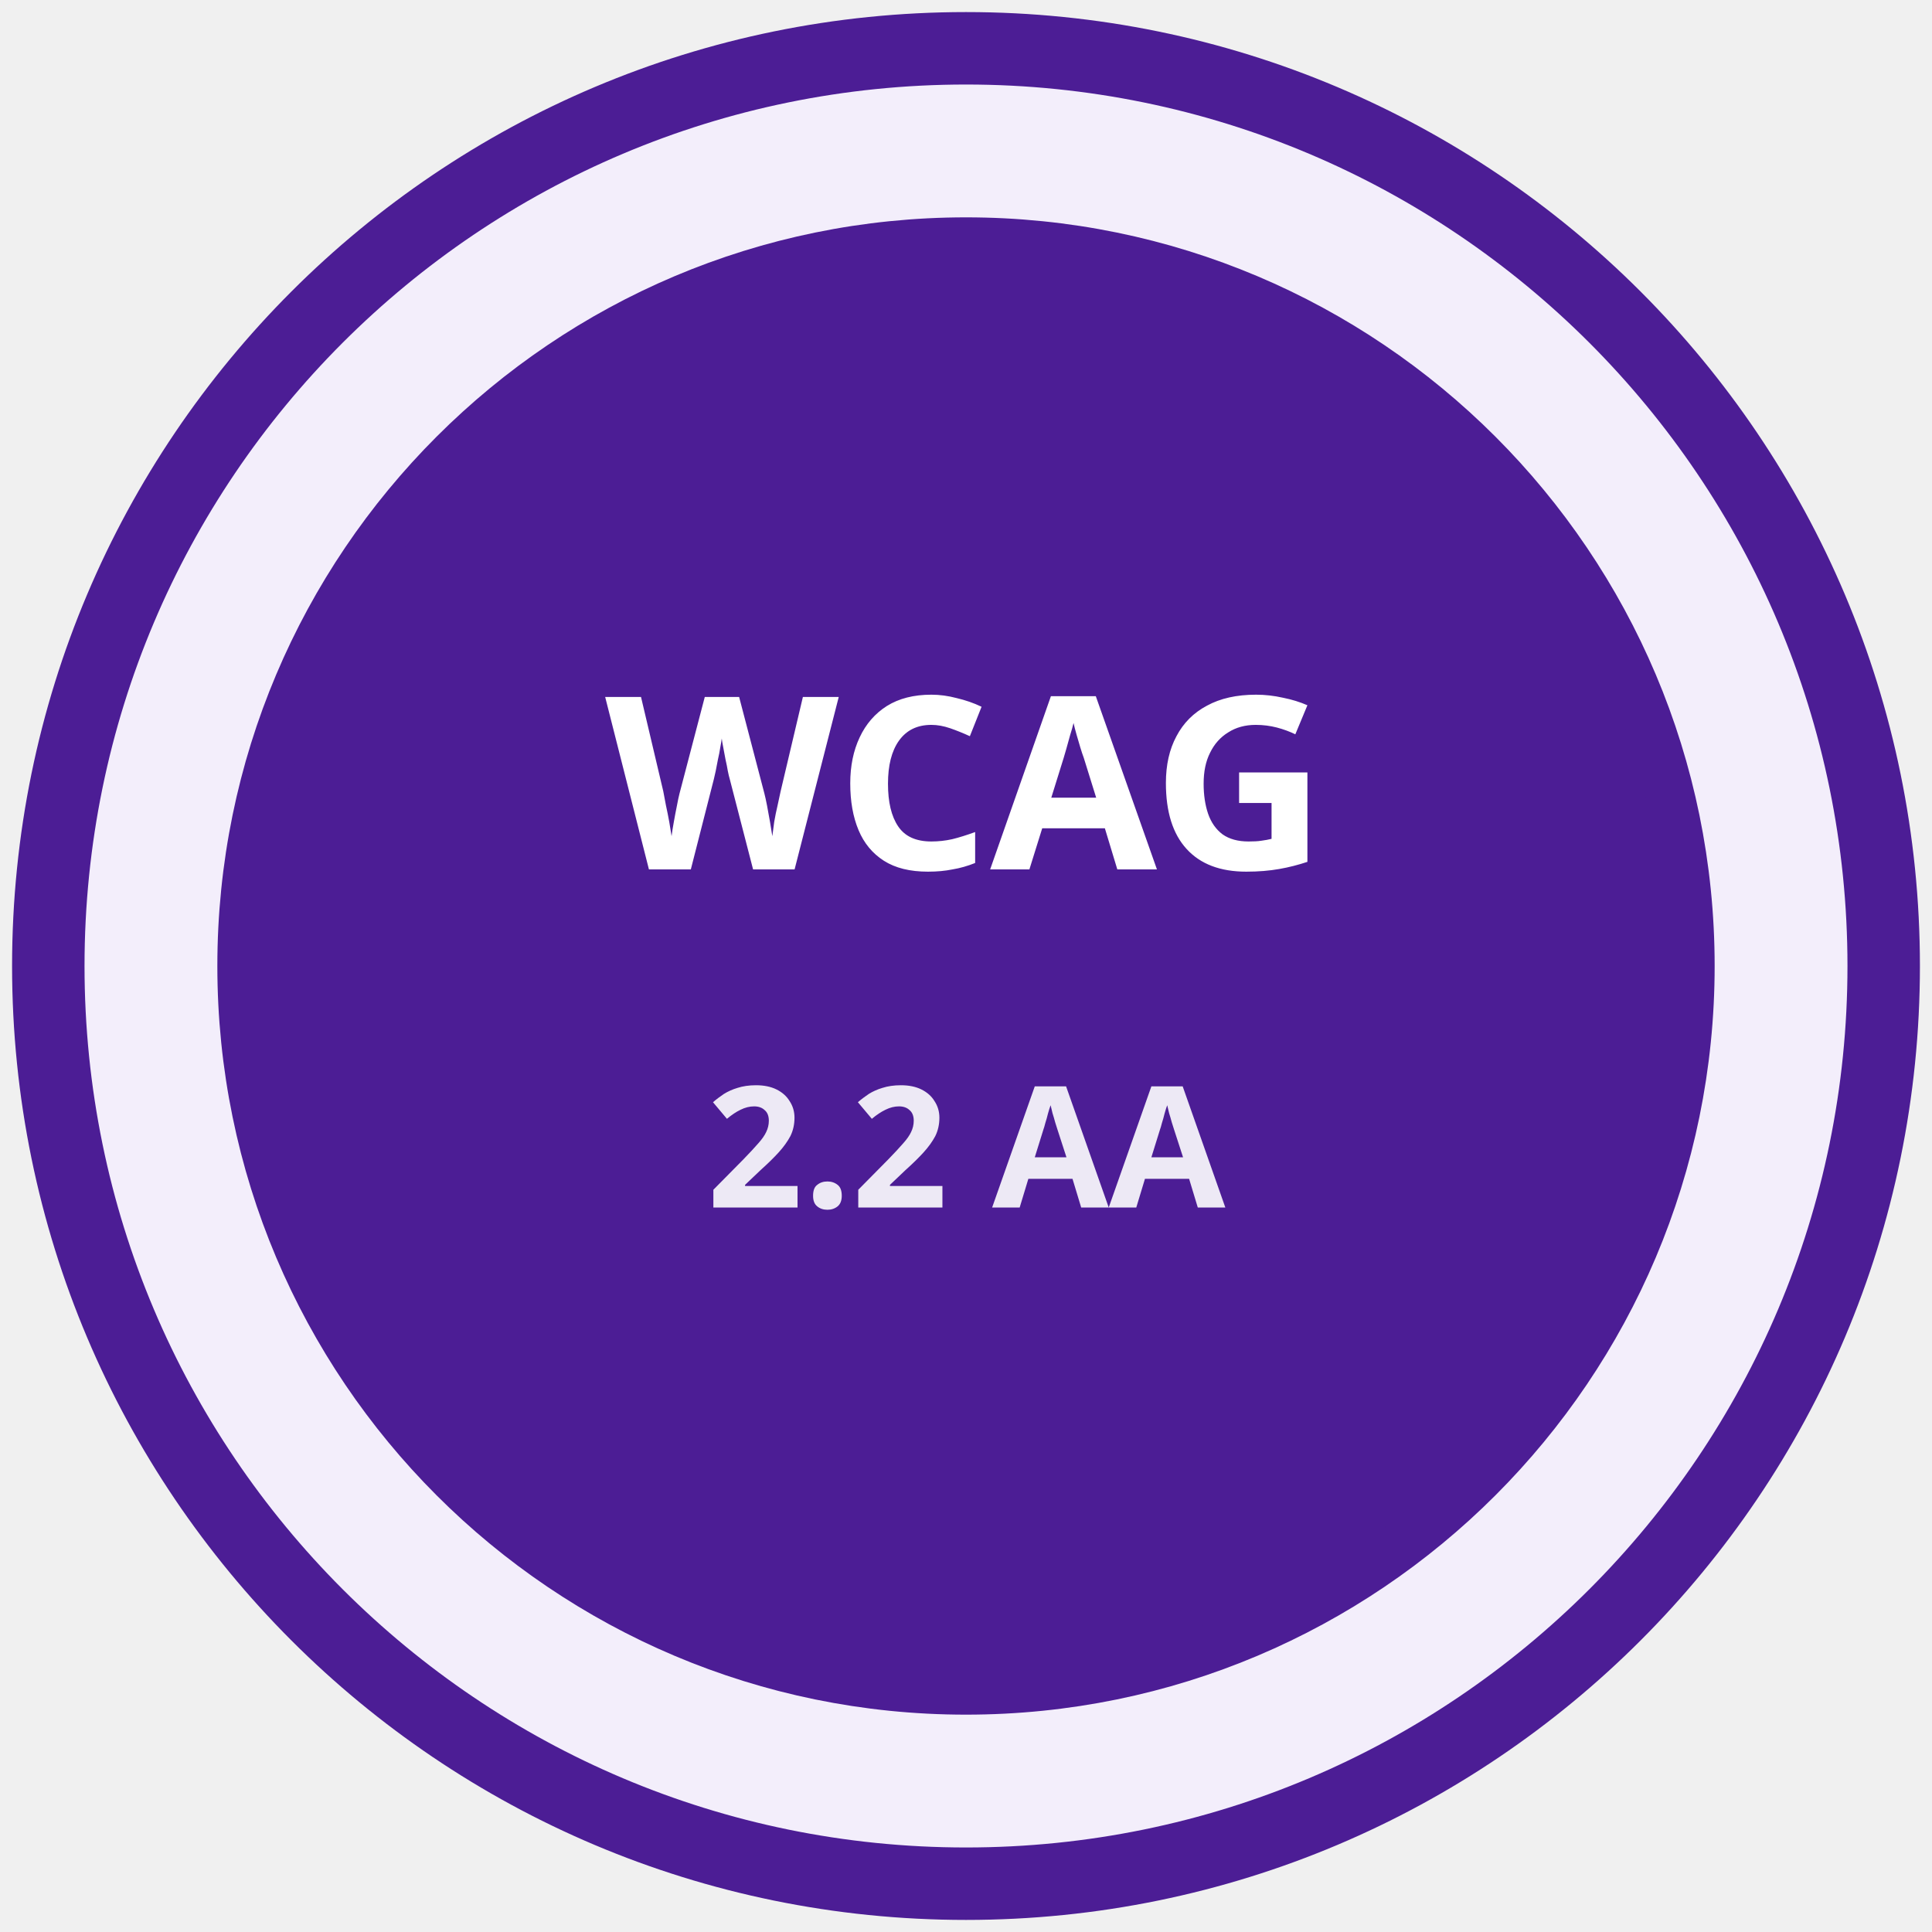
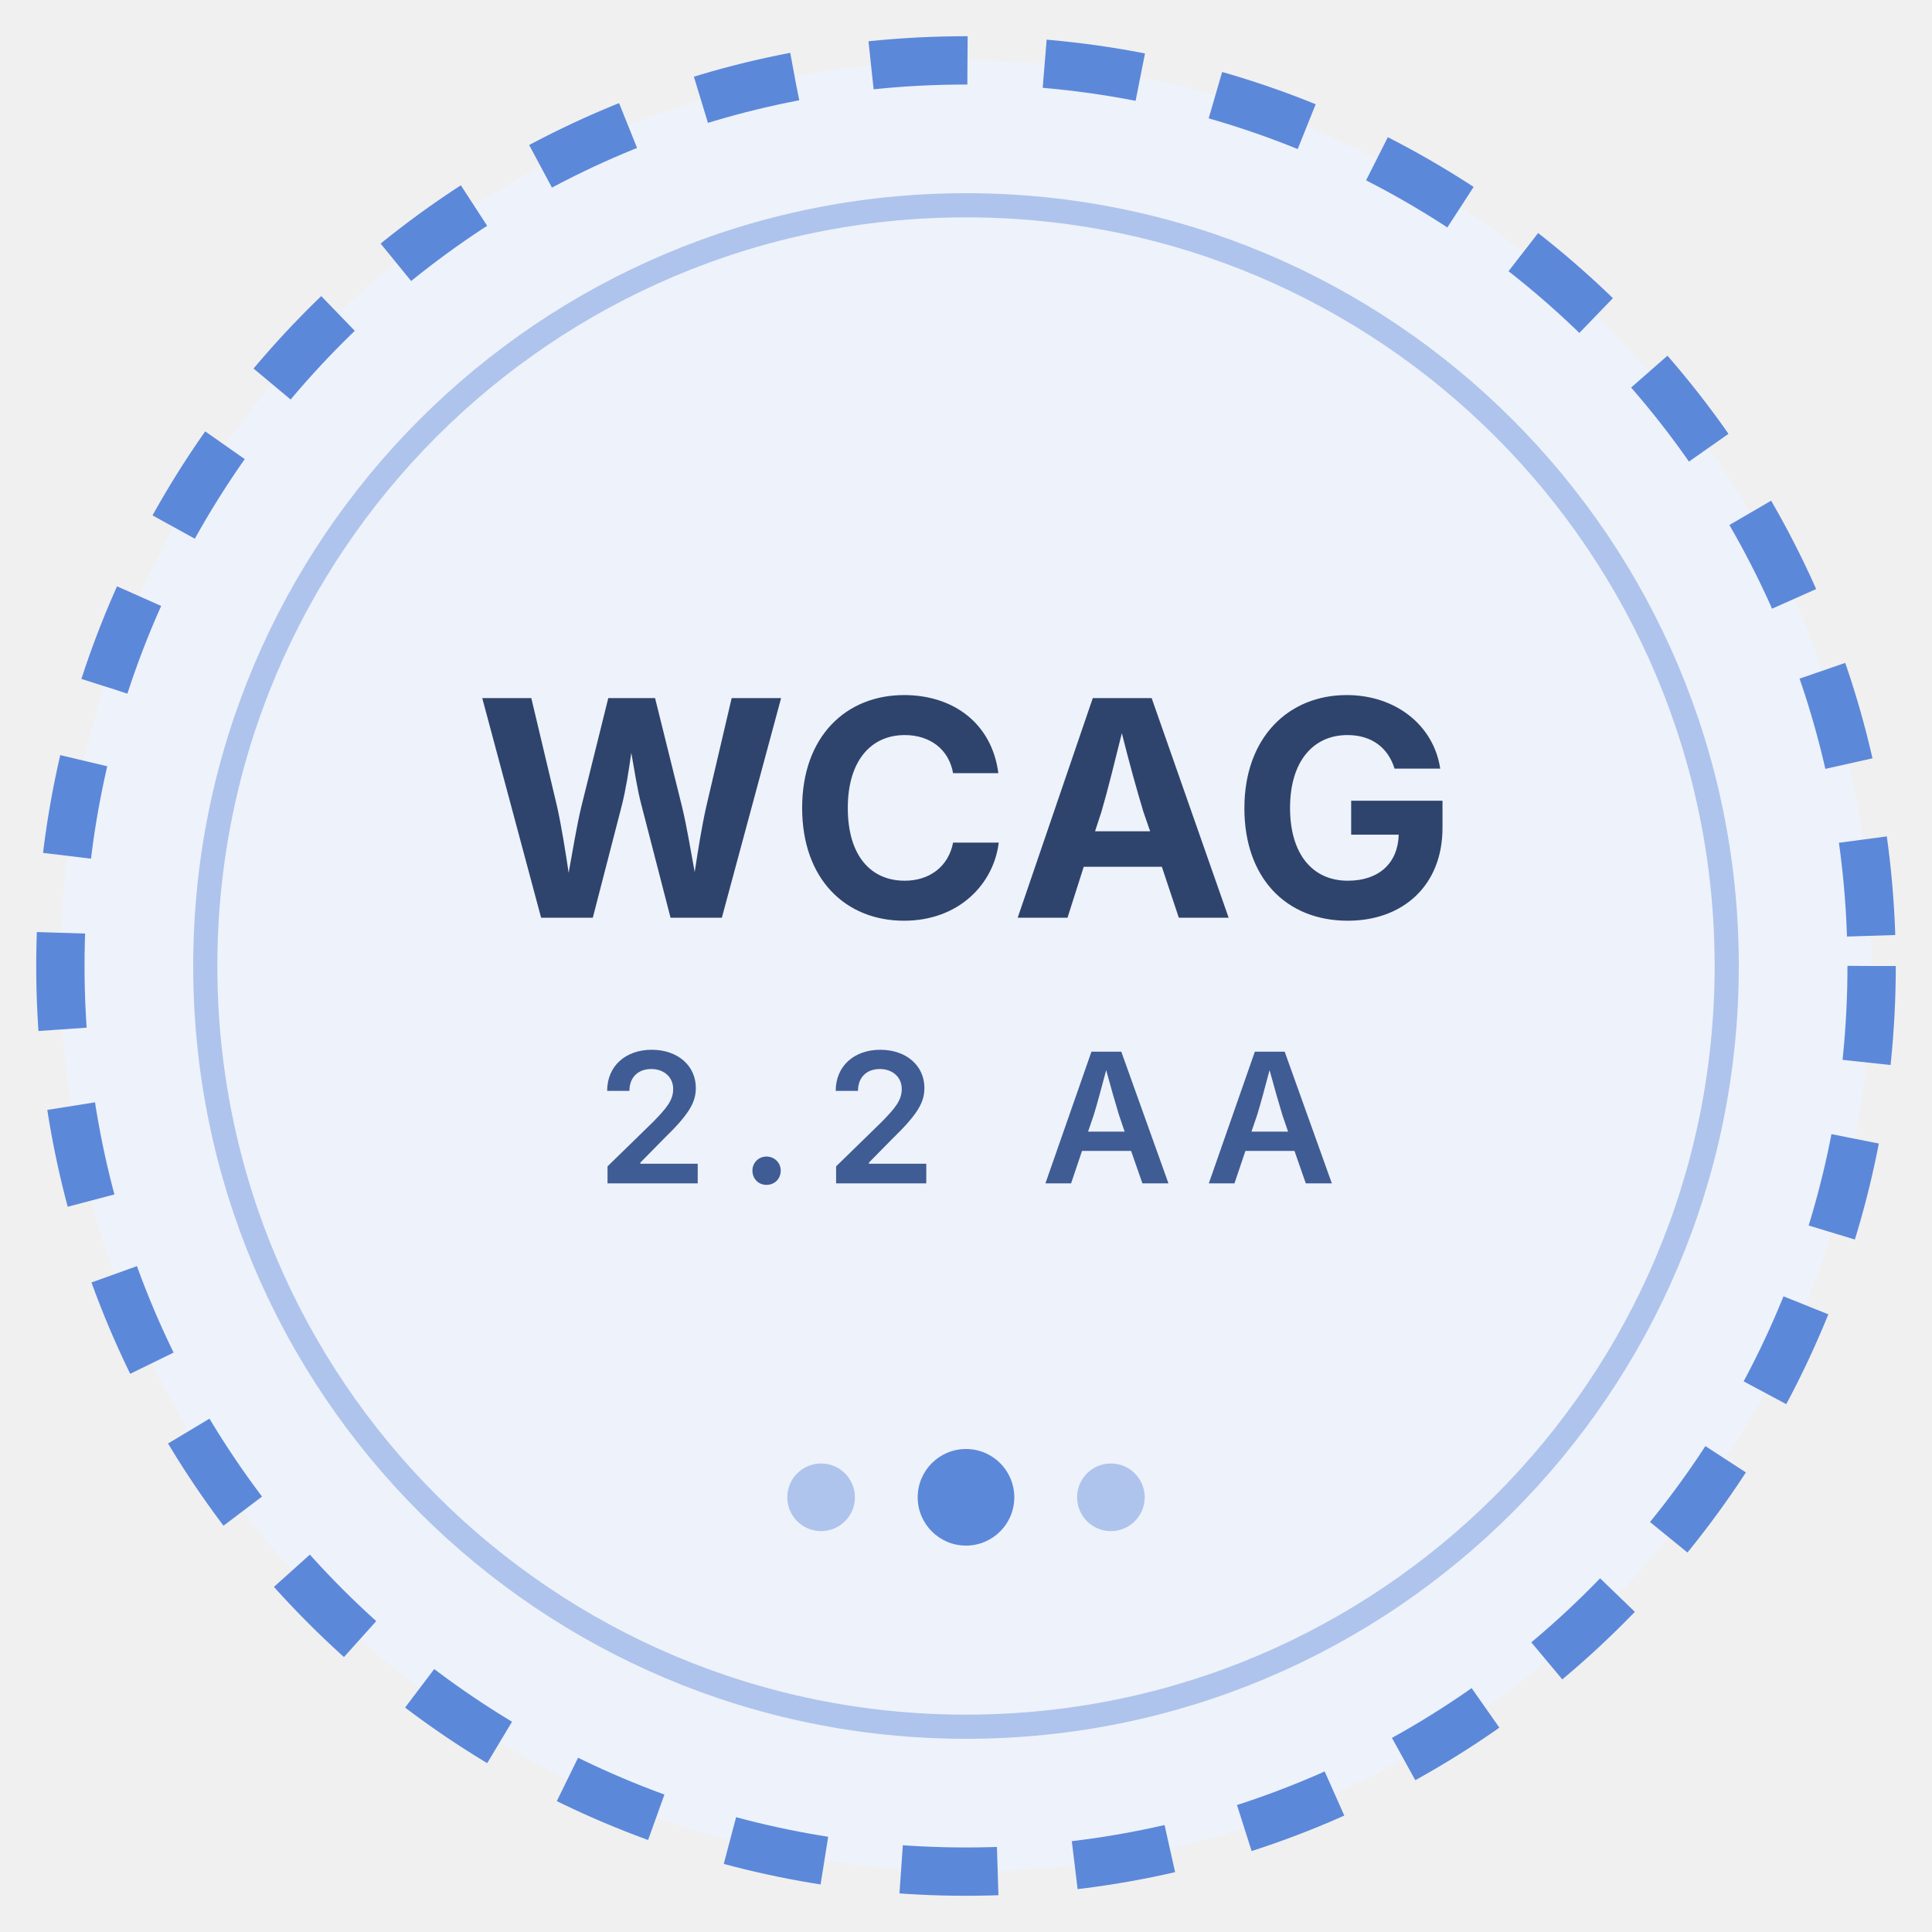
<svg xmlns="http://www.w3.org/2000/svg" viewBox="0 0 80 80" fill="none">
-   <circle cx="40" cy="40" r="38" stroke="#4C1D95" stroke-width="3" fill="#F3EEFB" />
-   <circle cx="40" cy="40" r="30" stroke="#4C1D95" stroke-width="2" fill="#4C1D95" />
-   <text x="40" y="36" text-anchor="middle" font-family="system-ui, sans-serif" font-size="10" font-weight="700" fill="white">WCAG</text>
-   <text x="40" y="50" text-anchor="middle" font-family="system-ui, sans-serif" font-size="7" font-weight="600" fill="white" opacity="0.9">2.2 AA</text>
+   <circle cx="40" cy="40" r="37.5" fill="#EEF2FA" stroke="#5C88DA" stroke-width="2" stroke-dasharray="4 3.2" />
+   <circle cx="40" cy="40" r="31.5" stroke="#AEC4ED" stroke-width="1" />
+   <text x="40" y="38" text-anchor="middle" font-family="-apple-system, BlinkMacSystemFont, 'Segoe UI', system-ui, sans-serif" font-size="12.5" font-weight="700" letter-spacing="0.3" fill="#2E446D">WCAG</text>
+   <text x="40" y="49" text-anchor="middle" font-family="-apple-system, BlinkMacSystemFont, 'Segoe UI', system-ui, sans-serif" font-size="7.5" font-weight="600" letter-spacing="1.2" fill="#3F5C94">2.2 AA</text>
+   <circle cx="40" cy="62" r="2" fill="#5C88DA" />
+   <circle cx="34" cy="62" r="1.4" fill="#AEC4ED" />
+   <circle cx="46" cy="62" r="1.4" fill="#AEC4ED" />
</svg>
